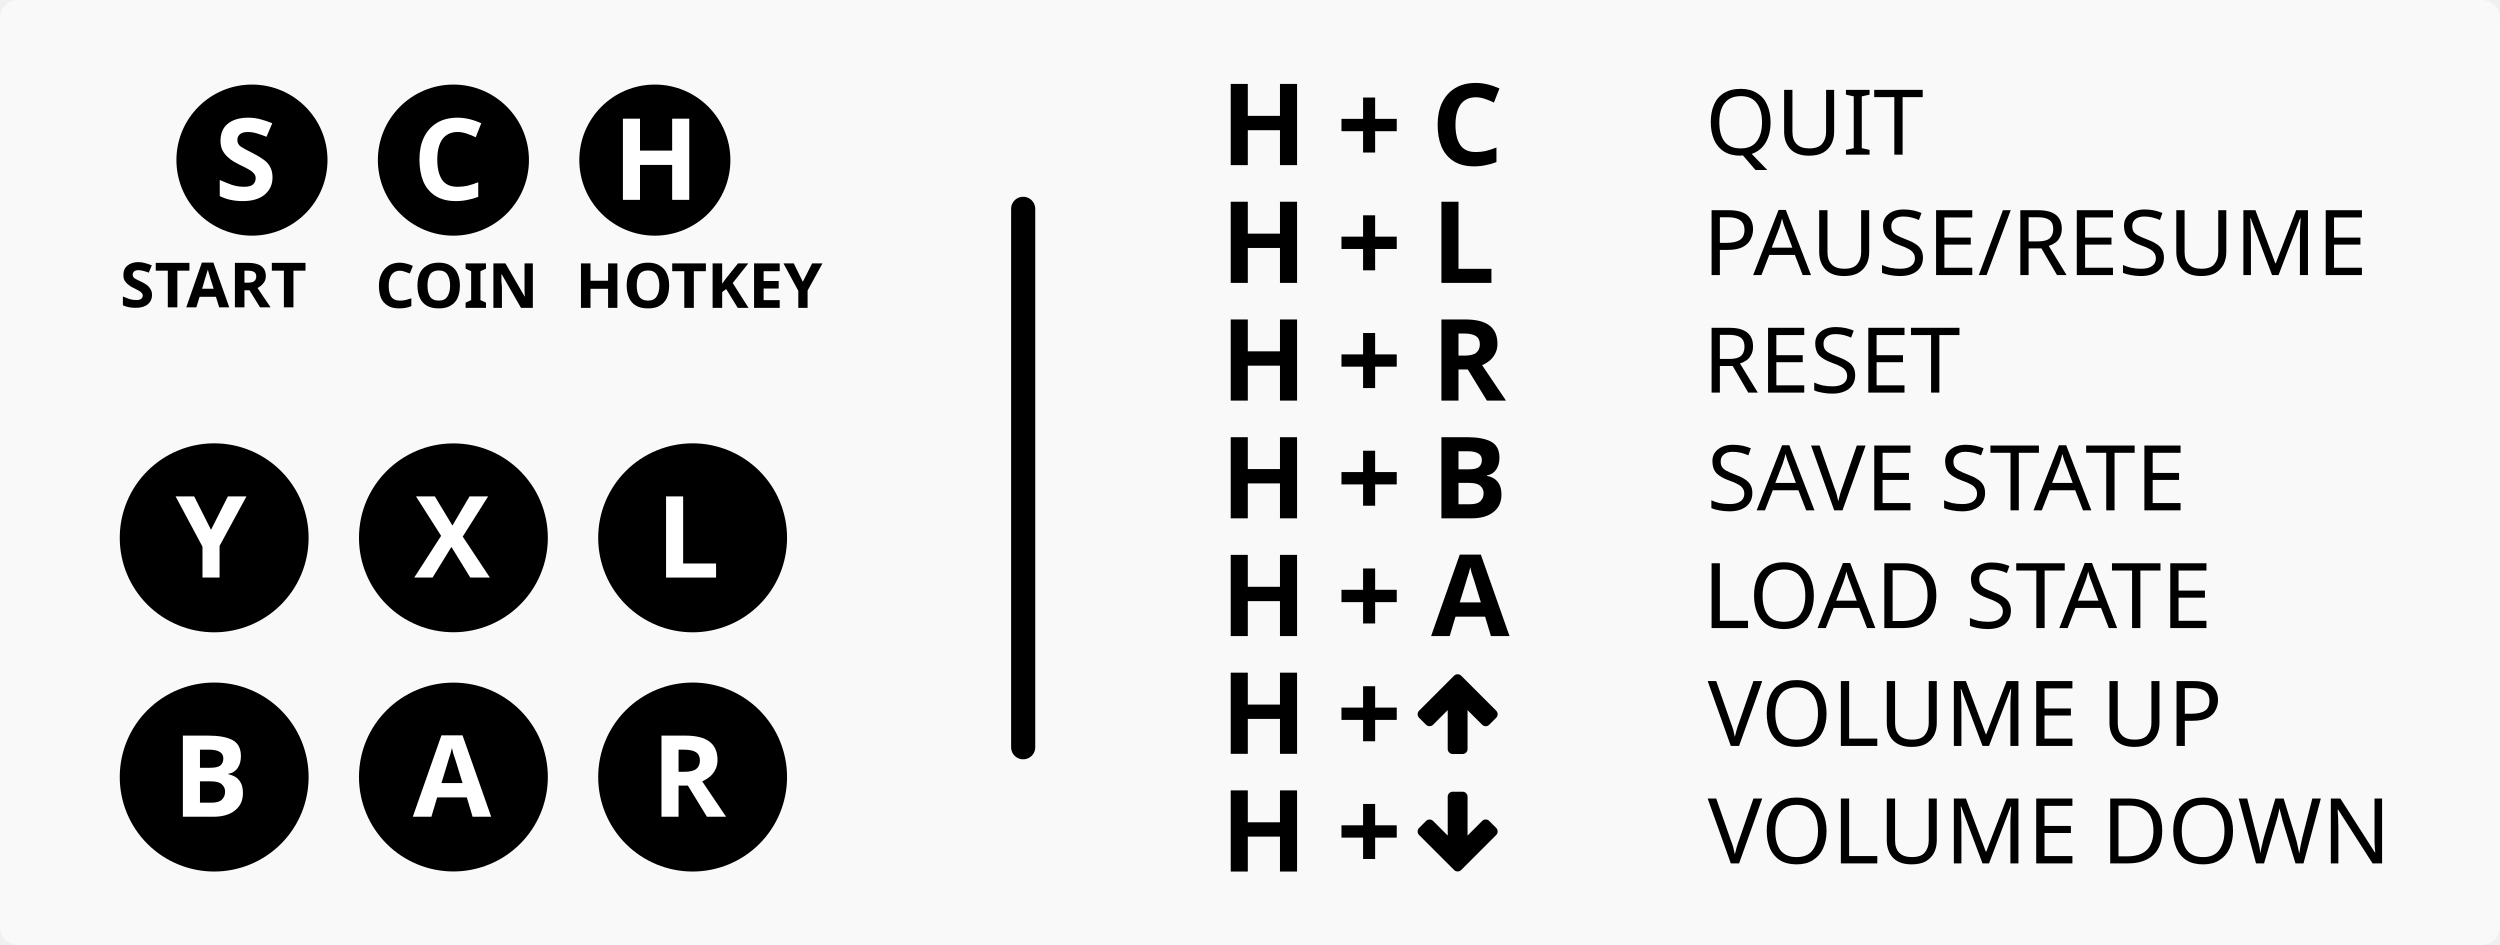
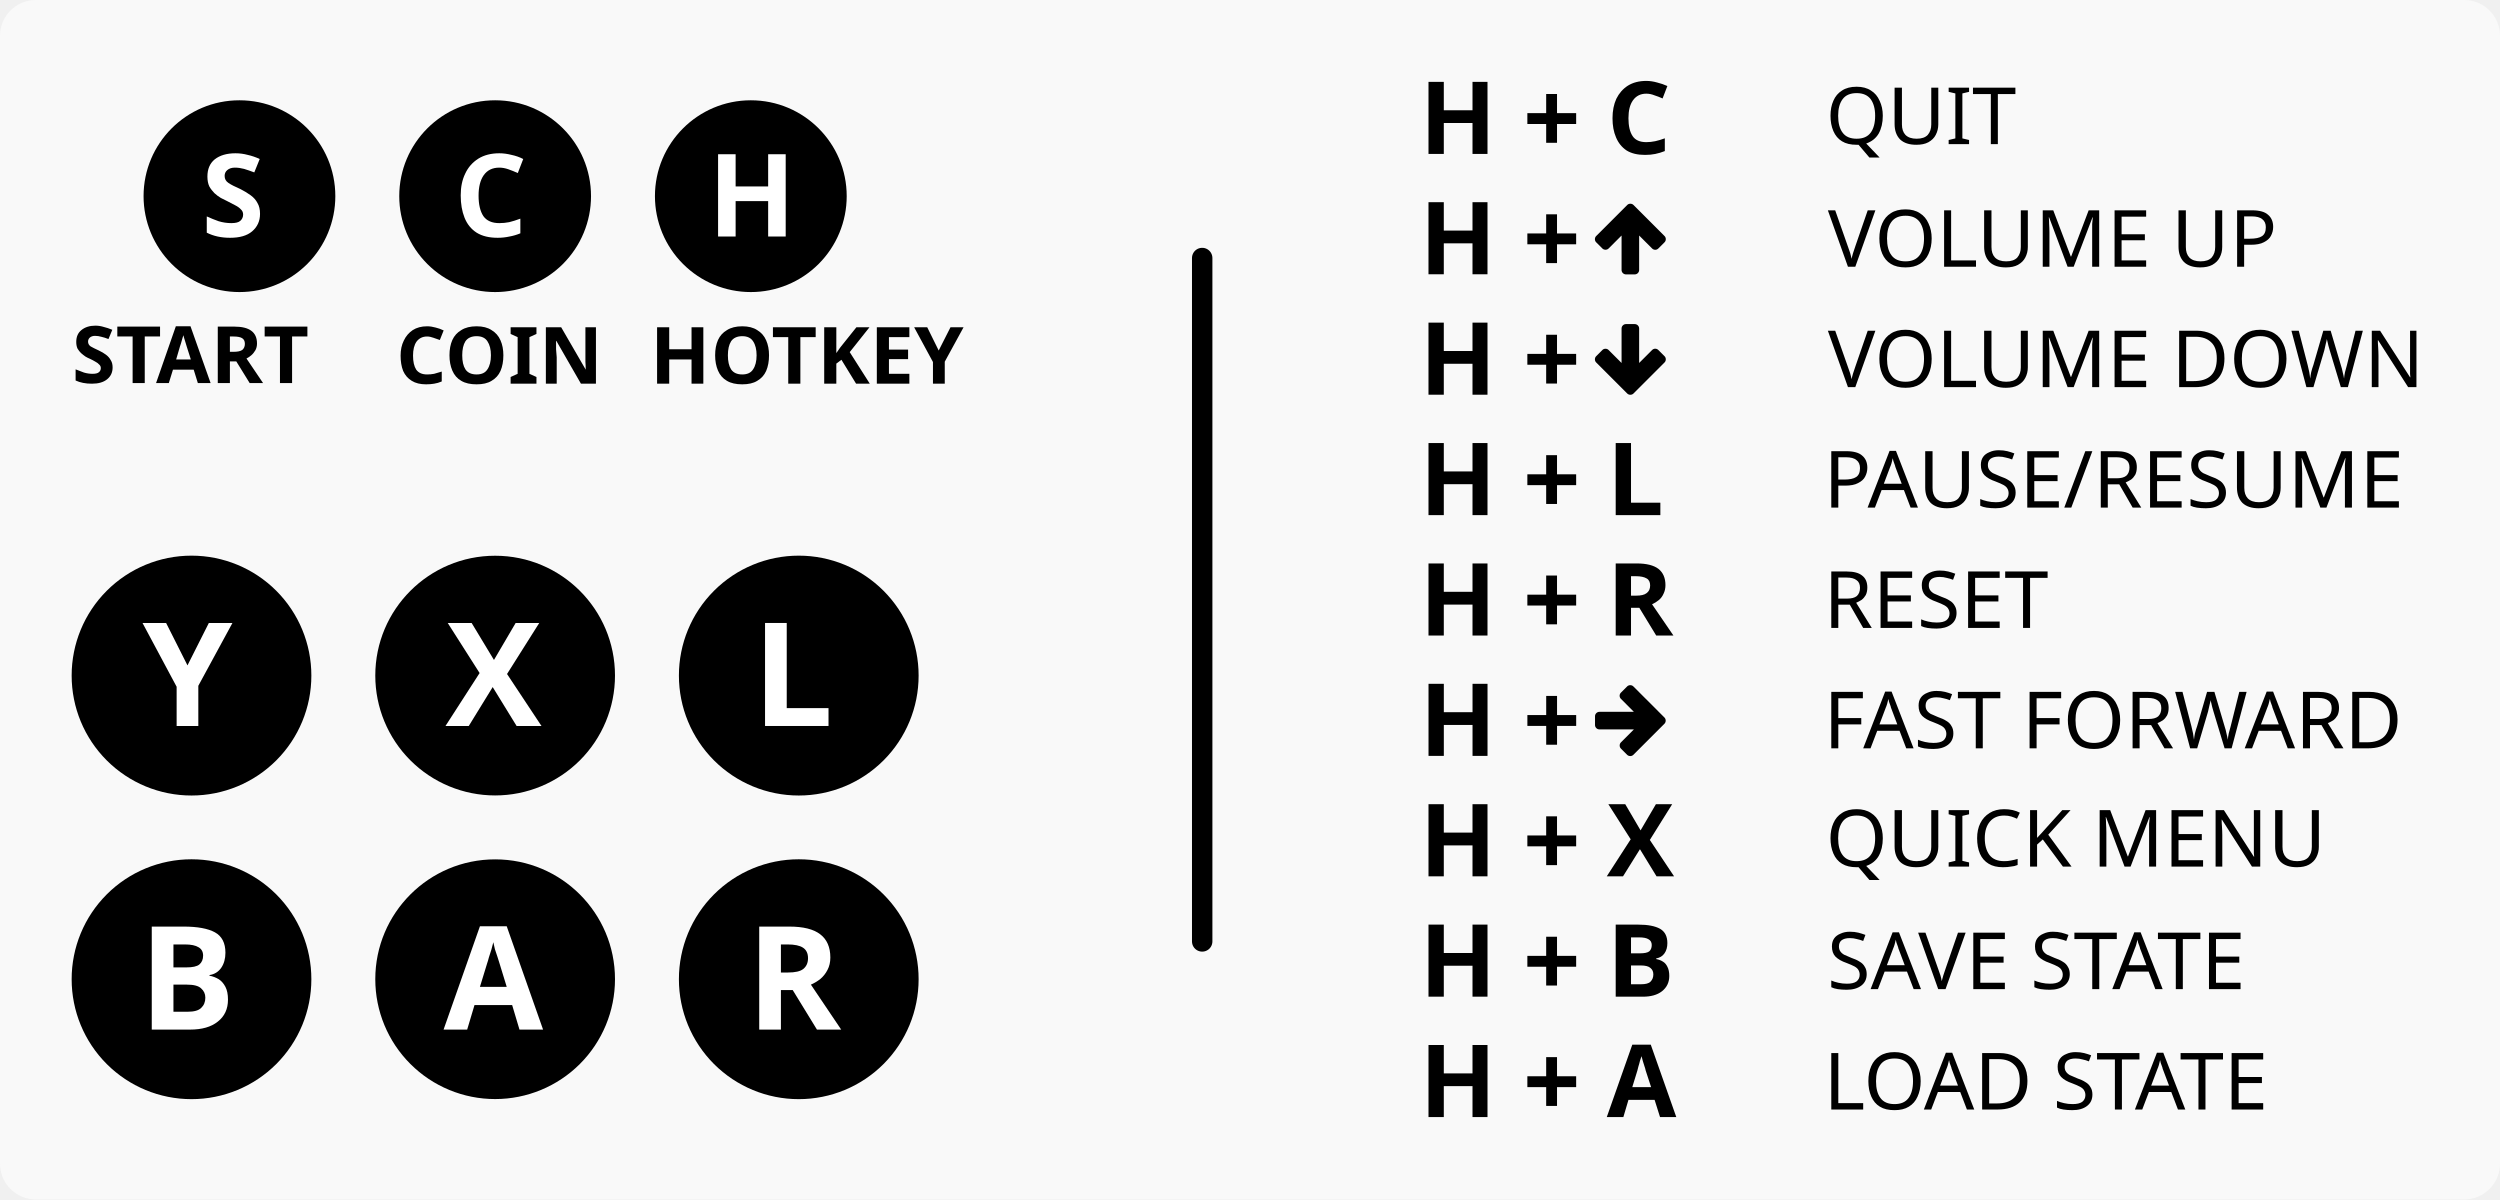
- <svg xmlns="http://www.w3.org/2000/svg" width="155.463mm" height="58.765mm" viewBox="0 0 155.463 58.765" version="1.1" id="svg5">
+ <svg xmlns="http://www.w3.org/2000/svg" width="122.483mm" height="58.765mm" viewBox="0 0 122.483 58.765" version="1.1" id="svg5">
  <defs id="defs2">
    <rect x="373.831" y="487.465" width="45.841" height="41.322" id="rect47304" />
  </defs>
  <g id="layer1" transform="translate(-30.48673,-134.1858)">
-     <rect style="fill:#f9f9f9;stroke:none;stroke-width:1.265;stroke-opacity:0.613" id="rect1440" width="155.463" height="58.765" x="30.487" y="134.186" ry="1.133" />
-     <text xml:space="preserve" transform="scale(0.2645833)" id="text47302" style="font-style:normal;font-weight:normal;font-size:40px;line-height:1.25;font-family:sans-serif;letter-spacing:0px;word-spacing:0px;white-space:pre;shape-inside:url(#rect47304);fill:#000000;fill-opacity:1;stroke:none" />
-     <g id="g842-2" transform="matrix(0.1381003,0,0,0.1381003,-11.63794,130.1553)" style="fill:#000000;stroke:none">
+     <rect style="fill:#f9f9f9;stroke:none;stroke-width:1.265;stroke-opacity:0.613" id="rect1440" width="122.483" height="58.765" x="30.487" y="134.186" ry="1.757" />
+     <text xml:space="preserve" transform="scale(0.2645833)" id="text47302" style="font-style:normal;font-weight:normal;font-size:40px;line-height:1.25;font-family:sans-serif;letter-spacing:0px;word-spacing:0px;white-space:pre;shape-inside:url(#rect47304);display:inline;fill:#000000;fill-opacity:1;stroke:none" />
+     <g id="g842-2" transform="matrix(0.1381003,0,0,0.1381003,-15.57484,129.8098)" style="fill:#000000;stroke:none">
      <path d="m 443.996,379.078 c 0.008,-11.281 -4.469,-22.105 -12.441,-30.086 -7.977,-7.98 -18.797,-12.461 -30.078,-12.461 -11.282,0 -22.102,4.481 -30.075,12.461 -7.976,7.981 -12.453,18.805 -12.445,30.086 -0.008,11.281 4.469,22.106 12.445,30.086 7.973,7.981 18.793,12.465 30.075,12.465 11.281,0 22.101,-4.484 30.078,-12.465 7.972,-7.98 12.449,-18.805 12.441,-30.086 z" style="fill:#000000;stroke:none;stroke-width:0.75;stroke-linecap:butt;stroke-linejoin:miter;stroke-miterlimit:4;stroke-dasharray:none;stroke-opacity:1" id="path844-0" />
    </g>
-     <g id="g846-8" transform="matrix(0.1381003,0,0,0.1381003,-11.63794,130.1553)" style="fill:#000000;stroke:none">
+     <g id="g846-8" transform="matrix(0.1381003,0,0,0.1381003,-15.57484,129.8098)" style="fill:#000000;stroke:none">
      <path d="m 551.715,271.363 c 0,-23.484 -19.039,-42.519 -42.52,-42.519 -23.484,0 -42.519,19.035 -42.519,42.519 0,11.278 4.476,22.09 12.453,30.067 7.973,7.972 18.789,12.453 30.066,12.453 11.278,0 22.09,-4.481 30.067,-12.453 7.972,-7.977 12.453,-18.789 12.453,-30.067 z" style="fill:#000000;stroke:none;stroke-width:0.75;stroke-linecap:butt;stroke-linejoin:miter;stroke-miterlimit:4;stroke-dasharray:none;stroke-opacity:1" id="path848-7" />
    </g>
-     <g id="g850-0" transform="matrix(0.1381003,0,0,0.1381003,-11.63794,130.1553)" style="fill:#000000;stroke:none">
+     <g id="g850-0" transform="matrix(0.1381003,0,0,0.1381003,-15.57484,129.8098)" style="fill:#000000;stroke:none">
      <path d="m 443.996,271.363 c 0.008,-11.285 -4.469,-22.105 -12.441,-30.086 -7.977,-7.98 -18.797,-12.465 -30.078,-12.465 -11.282,0 -22.102,4.485 -30.075,12.465 -7.976,7.981 -12.453,18.801 -12.445,30.086 -0.008,11.282 4.469,22.102 12.445,30.082 7.973,7.981 18.793,12.465 30.075,12.465 11.281,0 22.101,-4.484 30.078,-12.465 7.972,-7.98 12.449,-18.8 12.441,-30.082 z" style="fill:#000000;stroke:none;stroke-width:0.75;stroke-linecap:butt;stroke-linejoin:miter;stroke-miterlimit:4;stroke-dasharray:none;stroke-opacity:1" id="path852-0" />
    </g>
-     <g id="g854-7" transform="matrix(0.1381003,0,0,0.1381003,-11.63794,130.1553)" style="fill:#000000;stroke:none">
+     <g id="g854-7" transform="matrix(0.1381003,0,0,0.1381003,-15.57484,129.8098)" style="fill:#000000;stroke:none">
      <path d="m 452.5,101.281 c 0,-18.785 -15.227,-34.015 -34.016,-34.015 -18.785,0 -34.015,15.23 -34.015,34.015 0,9.024 3.586,17.676 9.965,24.055 6.378,6.379 15.031,9.965 24.05,9.965 9.024,0 17.676,-3.586 24.055,-9.965 6.379,-6.379 9.961,-15.031 9.961,-24.055 z" style="fill:#000000;stroke:none;stroke-width:0.75;stroke-linecap:butt;stroke-linejoin:miter;stroke-miterlimit:4;stroke-dasharray:none;stroke-opacity:1" id="path856-3" />
    </g>
-     <g id="g858-9" transform="matrix(0.1381003,0,0,0.1381003,-11.63794,130.1553)" style="fill:#000000;stroke:none">
+     <g id="g858-9" transform="matrix(0.1381003,0,0,0.1381003,-15.57484,129.8098)" style="fill:#000000;stroke:none">
      <path d="m 659.43,271.363 c 0.008,-11.285 -4.469,-22.105 -12.442,-30.086 -7.976,-7.98 -18.797,-12.465 -30.078,-12.465 -11.281,0 -22.101,4.485 -30.074,12.465 -7.977,7.981 -12.453,18.801 -12.445,30.086 -0.008,11.282 4.468,22.102 12.441,30.082 7.977,7.981 18.797,12.465 30.078,12.465 11.281,0 22.102,-4.484 30.078,-12.465 7.973,-7.98 12.45,-18.8 12.442,-30.082 z" style="fill:#000000;stroke:none;stroke-width:0.75;stroke-linecap:butt;stroke-linejoin:miter;stroke-miterlimit:4;stroke-dasharray:none;stroke-opacity:1" id="path860-3" />
    </g>
-     <g id="g882-1" transform="matrix(0.1381003,0,0,0.1381003,-11.63794,130.1553)" style="fill:#000000;stroke:none">
+     <g id="g882-1" transform="matrix(0.1381003,0,0,0.1381003,-15.57484,129.8098)" style="fill:#000000;stroke:none">
      <path d="m 551.715,379.078 c 0,-23.484 -19.039,-42.519 -42.52,-42.519 -23.484,0 -42.519,19.035 -42.519,42.519 0,11.277 4.476,22.094 12.453,30.067 7.973,7.972 18.789,12.453 30.066,12.453 11.278,0 22.09,-4.481 30.067,-12.453 7.972,-7.973 12.453,-18.79 12.453,-30.067 z" style="fill:#000000;stroke:none;stroke-width:0.75;stroke-linecap:butt;stroke-linejoin:miter;stroke-miterlimit:4;stroke-dasharray:none;stroke-opacity:1" id="path884-7" />
    </g>
-     <g id="g886-3" transform="matrix(0.1381003,0,0,0.1381003,-11.63794,130.1553)" style="fill:#000000;stroke:none">
+     <g id="g886-3" transform="matrix(0.1381003,0,0,0.1381003,-15.57484,129.8098)" style="fill:#000000;stroke:none">
      <path d="m 633.918,101.281 c 0,-18.785 -15.23,-34.015 -34.016,-34.015 -18.785,0 -34.015,15.23 -34.015,34.015 0,9.024 3.582,17.676 9.965,24.055 6.378,6.379 15.031,9.965 24.05,9.965 9.024,0 17.672,-3.586 24.055,-9.965 6.379,-6.379 9.961,-15.031 9.961,-24.055 z" style="fill:#000000;stroke:none;stroke-width:0.75;stroke-linecap:butt;stroke-linejoin:miter;stroke-miterlimit:4;stroke-dasharray:none;stroke-opacity:1" id="path888-2" />
    </g>
-     <g id="g894-2" transform="matrix(0.1381003,0,0,0.1381003,-11.63794,130.1553)" style="fill:#000000;stroke:none">
+     <g id="g894-2" transform="matrix(0.1381003,0,0,0.1381003,-15.57484,129.8098)" style="fill:#000000;stroke:none">
      <path d="m 543.211,101.281 c 0,-18.785 -15.231,-34.015 -34.016,-34.015 -18.789,0 -34.015,15.23 -34.015,34.015 0,9.024 3.582,17.676 9.961,24.055 6.379,6.379 15.031,9.965 24.054,9.965 9.02,0 17.672,-3.586 24.051,-9.965 6.379,-6.379 9.965,-15.031 9.965,-24.055 z" style="fill:#000000;stroke:none;stroke-width:0.75;stroke-linecap:butt;stroke-linejoin:miter;stroke-miterlimit:4;stroke-dasharray:none;stroke-opacity:1" id="path896-2" />
    </g>
-     <g id="g898-0" transform="matrix(0.1381003,0,0,0.1381003,-11.63794,130.1553)" style="fill:#000000;stroke:none">
+     <g id="g898-0" transform="matrix(0.1381003,0,0,0.1381003,-15.57484,129.8098)" style="fill:#000000;stroke:none">
      <path d="m 659.43,379.078 c 0.008,-11.281 -4.469,-22.105 -12.442,-30.086 -7.976,-7.98 -18.797,-12.461 -30.078,-12.461 -11.281,0 -22.101,4.481 -30.074,12.461 -7.977,7.981 -12.453,18.805 -12.445,30.086 -0.008,11.281 4.468,22.106 12.441,30.086 7.977,7.981 18.797,12.465 30.078,12.465 11.281,0 22.102,-4.484 30.078,-12.465 7.973,-7.98 12.45,-18.805 12.442,-30.086 z" style="fill:#000000;stroke:none;stroke-width:0.75;stroke-linecap:butt;stroke-linejoin:miter;stroke-miterlimit:4;stroke-dasharray:none;stroke-opacity:1" id="path900-2" />
    </g>
-     <text xml:space="preserve" style="font-style:normal;font-weight:normal;font-size:3.881px;line-height:1.25;font-family:sans-serif;letter-spacing:0px;word-spacing:0px;fill:#000000;fill-opacity:1;stroke:none;stroke-width:0.265" x="37.957" y="153.298" id="text14878">
-       <tspan id="tspan14876" style="font-style:normal;font-variant:normal;font-weight:800;font-stretch:normal;font-size:3.881px;font-family:Rubik;-inkscape-font-specification:'Rubik Ultra-Bold';stroke-width:0.265" x="37.957" y="153.298">START</tspan>
+     <text xml:space="preserve" style="font-style:normal;font-weight:normal;font-size:3.881px;line-height:1.25;font-family:sans-serif;letter-spacing:0px;word-spacing:0px;fill:#000000;fill-opacity:1;stroke:none;stroke-width:0.265" x="34.02" y="152.953" id="text14878">
+       <tspan id="tspan14876" style="font-style:normal;font-variant:normal;font-weight:800;font-stretch:normal;font-size:3.881px;font-family:Rubik;-inkscape-font-specification:'Rubik Ultra-Bold';stroke-width:0.265" x="34.02" y="152.953">START</tspan>
    </text>
-     <text xml:space="preserve" style="font-style:normal;font-weight:normal;font-size:7.056px;line-height:1.25;font-family:sans-serif;letter-spacing:0px;word-spacing:0px;fill:#000000;fill-opacity:1;stroke:none;stroke-width:0.265" x="43.823" y="146.612" id="text14878-18">
-       <tspan id="tspan14876-22" style="font-style:normal;font-variant:normal;font-weight:bold;font-stretch:normal;font-size:7.056px;font-family:Rubik;-inkscape-font-specification:'Rubik Bold';fill:#ffffff;stroke-width:0.265" x="43.823" y="146.612">S</tspan>
+     <text xml:space="preserve" style="font-style:normal;font-weight:normal;font-size:5.644px;line-height:1.25;font-family:sans-serif;letter-spacing:0px;word-spacing:0px;fill:#000000;fill-opacity:1;stroke:none;stroke-width:0.265" x="40.353" y="145.773" id="text14878-18">
+       <tspan id="tspan14876-22" style="font-style:normal;font-variant:normal;font-weight:bold;font-stretch:normal;font-size:5.644px;font-family:Rubik;-inkscape-font-specification:'Rubik Bold';fill:#ffffff;stroke-width:0.265" x="40.353" y="145.773">S</tspan>
    </text>
-     <text xml:space="preserve" style="font-style:normal;font-weight:normal;font-size:7.056px;line-height:1.25;font-family:sans-serif;letter-spacing:0px;word-spacing:0px;fill:#000000;fill-opacity:1;stroke:none;stroke-width:0.265" x="41.22" y="184.976" id="text14878-18-4">
-       <tspan id="tspan14876-22-4" style="font-style:normal;font-variant:normal;font-weight:bold;font-stretch:normal;font-size:7.056px;font-family:Rubik;-inkscape-font-specification:'Rubik Bold';fill:#ffffff;stroke-width:0.265" x="41.22" y="184.976">B</tspan>
+     <text xml:space="preserve" style="font-style:normal;font-weight:normal;font-size:7.056px;line-height:1.25;font-family:sans-serif;letter-spacing:0px;word-spacing:0px;fill:#000000;fill-opacity:1;stroke:none;stroke-width:0.265" x="37.283" y="184.63" id="text14878-18-4">
+       <tspan id="tspan14876-22-4" style="font-style:normal;font-variant:normal;font-weight:bold;font-stretch:normal;font-size:7.056px;font-family:Rubik;-inkscape-font-specification:'Rubik Bold';fill:#ffffff;stroke-width:0.265" x="37.283" y="184.63">B</tspan>
    </text>
-     <text xml:space="preserve" style="font-style:normal;font-weight:normal;font-size:7.056px;line-height:1.25;font-family:sans-serif;letter-spacing:0px;word-spacing:0px;fill:#000000;fill-opacity:1;stroke:none;stroke-width:0.265" x="41.407" y="170.1" id="text14878-18-4-93">
-       <tspan id="tspan14876-22-4-2" style="font-style:normal;font-variant:normal;font-weight:bold;font-stretch:normal;font-size:7.056px;font-family:Rubik;-inkscape-font-specification:'Rubik Bold';fill:#ffffff;stroke-width:0.265" x="41.407" y="170.1">Y</tspan>
+     <text xml:space="preserve" style="font-style:normal;font-weight:normal;font-size:7.056px;line-height:1.25;font-family:sans-serif;letter-spacing:0px;word-spacing:0px;fill:#000000;fill-opacity:1;stroke:none;stroke-width:0.265" x="37.47" y="169.754" id="text14878-18-4-93">
+       <tspan id="tspan14876-22-4-2" style="font-style:normal;font-variant:normal;font-weight:bold;font-stretch:normal;font-size:7.056px;font-family:Rubik;-inkscape-font-specification:'Rubik Bold';fill:#ffffff;stroke-width:0.265" x="37.47" y="169.754">Y</tspan>
    </text>
-     <text xml:space="preserve" style="font-style:normal;font-weight:normal;font-size:7.056px;line-height:1.25;font-family:sans-serif;letter-spacing:0px;word-spacing:0px;fill:#000000;fill-opacity:1;stroke:none;stroke-width:0.265" x="56.248" y="170.1" id="text14878-18-4-93-3">
-       <tspan id="tspan14876-22-4-2-3" style="font-style:normal;font-variant:normal;font-weight:bold;font-stretch:normal;font-size:7.056px;font-family:Rubik;-inkscape-font-specification:'Rubik Bold';fill:#ffffff;stroke-width:0.265" x="56.248" y="170.1">X</tspan>
+     <text xml:space="preserve" style="font-style:normal;font-weight:normal;font-size:7.056px;line-height:1.25;font-family:sans-serif;letter-spacing:0px;word-spacing:0px;fill:#000000;fill-opacity:1;stroke:none;stroke-width:0.265" x="52.311" y="169.755" id="text14878-18-4-93-3">
+       <tspan id="tspan14876-22-4-2-3" style="font-style:normal;font-variant:normal;font-weight:bold;font-stretch:normal;font-size:7.056px;font-family:Rubik;-inkscape-font-specification:'Rubik Bold';fill:#ffffff;stroke-width:0.265" x="52.311" y="169.755">X</tspan>
    </text>
-     <text xml:space="preserve" style="font-style:normal;font-weight:normal;font-size:7.056px;line-height:1.25;font-family:sans-serif;letter-spacing:0px;word-spacing:0px;fill:#000000;fill-opacity:1;stroke:none;stroke-width:0.265" x="71.265" y="170.1" id="text14878-18-4-93-3-0">
-       <tspan id="tspan14876-22-4-2-3-4" style="font-style:normal;font-variant:normal;font-weight:bold;font-stretch:normal;font-size:7.056px;font-family:Rubik;-inkscape-font-specification:'Rubik Bold';fill:#ffffff;stroke-width:0.265" x="71.265" y="170.1">L</tspan>
+     <text xml:space="preserve" style="font-style:normal;font-weight:normal;font-size:7.056px;line-height:1.25;font-family:sans-serif;letter-spacing:0px;word-spacing:0px;fill:#000000;fill-opacity:1;stroke:none;stroke-width:0.265" x="67.328" y="169.754" id="text14878-18-4-93-3-0">
+       <tspan id="tspan14876-22-4-2-3-4" style="font-style:normal;font-variant:normal;font-weight:bold;font-stretch:normal;font-size:7.056px;font-family:Rubik;-inkscape-font-specification:'Rubik Bold';fill:#ffffff;stroke-width:0.265" x="67.328" y="169.754">L</tspan>
    </text>
-     <text xml:space="preserve" style="font-style:normal;font-weight:normal;font-size:7.056px;line-height:1.25;font-family:sans-serif;letter-spacing:0px;word-spacing:0px;fill:#000000;fill-opacity:1;stroke:none;stroke-width:0.265" x="56.156" y="184.976" id="text14878-18-4-9">
-       <tspan id="tspan14876-22-4-1" style="font-style:normal;font-variant:normal;font-weight:bold;font-stretch:normal;font-size:7.056px;font-family:Rubik;-inkscape-font-specification:'Rubik Bold';fill:#ffffff;stroke-width:0.265" x="56.156" y="184.976">A</tspan>
+     <text xml:space="preserve" style="font-style:normal;font-weight:normal;font-size:7.056px;line-height:1.25;font-family:sans-serif;letter-spacing:0px;word-spacing:0px;fill:#000000;fill-opacity:1;stroke:none;stroke-width:0.265" x="52.219" y="184.63" id="text14878-18-4-9">
+       <tspan id="tspan14876-22-4-1" style="font-style:normal;font-variant:normal;font-weight:bold;font-stretch:normal;font-size:7.056px;font-family:Rubik;-inkscape-font-specification:'Rubik Bold';fill:#ffffff;stroke-width:0.265" x="52.219" y="184.63">A</tspan>
    </text>
-     <text xml:space="preserve" style="font-style:normal;font-weight:normal;font-size:7.056px;line-height:1.25;font-family:sans-serif;letter-spacing:0px;word-spacing:0px;fill:#000000;fill-opacity:1;stroke:none;stroke-width:0.265" x="70.979" y="184.976" id="text14878-18-4-9-2">
-       <tspan id="tspan14876-22-4-1-0" style="font-style:normal;font-variant:normal;font-weight:bold;font-stretch:normal;font-size:7.056px;font-family:Rubik;-inkscape-font-specification:'Rubik Bold';fill:#ffffff;stroke-width:0.265" x="70.979" y="184.976">R</tspan>
+     <text xml:space="preserve" style="font-style:normal;font-weight:normal;font-size:7.056px;line-height:1.25;font-family:sans-serif;letter-spacing:0px;word-spacing:0px;fill:#000000;fill-opacity:1;stroke:none;stroke-width:0.265" x="67.042" y="184.63" id="text14878-18-4-9-2">
+       <tspan id="tspan14876-22-4-1-0" style="font-style:normal;font-variant:normal;font-weight:bold;font-stretch:normal;font-size:7.056px;font-family:Rubik;-inkscape-font-specification:'Rubik Bold';fill:#ffffff;stroke-width:0.265" x="67.042" y="184.63">R</tspan>
    </text>
-     <text xml:space="preserve" style="font-style:normal;font-weight:normal;font-size:7.056px;line-height:1.25;font-family:sans-serif;letter-spacing:0px;word-spacing:0px;fill:#000000;fill-opacity:1;stroke:none;stroke-width:0.265" x="56.163" y="146.612" id="text14878-18-5">
-       <tspan id="tspan14876-22-6" style="font-style:normal;font-variant:normal;font-weight:bold;font-stretch:normal;font-size:7.056px;font-family:Rubik;-inkscape-font-specification:'Rubik Bold';fill:#ffffff;stroke-width:0.265" x="56.163" y="146.612">C</tspan>
+     <text xml:space="preserve" style="font-style:normal;font-weight:normal;font-size:5.644px;line-height:1.25;font-family:sans-serif;letter-spacing:0px;word-spacing:0px;fill:#000000;fill-opacity:1;stroke:none;stroke-width:0.265" x="52.73" y="145.773" id="text14878-18-5">
+       <tspan id="tspan14876-22-6" style="font-style:normal;font-variant:normal;font-weight:bold;font-stretch:normal;font-size:5.644px;font-family:Rubik;-inkscape-font-specification:'Rubik Bold';fill:#ffffff;stroke-width:0.265" x="52.73" y="145.773">C</tspan>
    </text>
-     <text xml:space="preserve" style="font-style:normal;font-weight:normal;font-size:7.056px;line-height:1.25;font-family:sans-serif;letter-spacing:0px;word-spacing:0px;fill:#000000;fill-opacity:1;stroke:none;stroke-width:0.265" x="68.581" y="146.612" id="text14878-18-5-4">
-       <tspan id="tspan14876-22-6-4" style="font-style:normal;font-variant:normal;font-weight:bold;font-stretch:normal;font-size:7.056px;font-family:Rubik;-inkscape-font-specification:'Rubik Bold';fill:#ffffff;stroke-width:0.265" x="68.581" y="146.612">H</tspan>
+     <text xml:space="preserve" style="font-style:normal;font-weight:normal;font-size:5.644px;line-height:1.25;font-family:sans-serif;letter-spacing:0px;word-spacing:0px;fill:#000000;fill-opacity:1;stroke:none;stroke-width:0.265" x="65.169" y="145.773" id="text14878-18-5-4">
+       <tspan id="tspan14876-22-6-4" style="font-style:normal;font-variant:normal;font-weight:bold;font-stretch:normal;font-size:5.644px;font-family:Rubik;-inkscape-font-specification:'Rubik Bold';fill:#ffffff;stroke-width:0.265" x="65.169" y="145.773">H</tspan>
    </text>
-     <text xml:space="preserve" style="font-style:normal;font-weight:normal;font-size:3.881px;line-height:1.25;font-family:sans-serif;letter-spacing:0px;word-spacing:0px;fill:#000000;fill-opacity:1;stroke:none;stroke-width:0.265" x="53.833" y="153.332" id="text14878-1">
-       <tspan id="tspan14876-2" style="font-style:normal;font-variant:normal;font-weight:800;font-stretch:normal;font-size:3.881px;font-family:Rubik;-inkscape-font-specification:'Rubik Ultra-Bold';stroke-width:0.265" x="53.833" y="153.332">COIN</tspan>
+     <text xml:space="preserve" style="font-style:normal;font-weight:normal;font-size:3.881px;line-height:1.25;font-family:sans-serif;letter-spacing:0px;word-spacing:0px;fill:#000000;fill-opacity:1;stroke:none;stroke-width:0.265" x="49.896" y="152.986" id="text14878-1">
+       <tspan id="tspan14876-2" style="font-style:normal;font-variant:normal;font-weight:800;font-stretch:normal;font-size:3.881px;font-family:Rubik;-inkscape-font-specification:'Rubik Ultra-Bold';stroke-width:0.265" x="49.896" y="152.986">COIN</tspan>
    </text>
-     <text xml:space="preserve" style="font-style:normal;font-weight:normal;font-size:3.881px;line-height:1.25;font-family:sans-serif;letter-spacing:0px;word-spacing:0px;fill:#000000;fill-opacity:1;stroke:none;stroke-width:0.265" x="66.271" y="153.332" id="text14878-1-5">
-       <tspan id="tspan14876-2-9" style="font-style:normal;font-variant:normal;font-weight:800;font-stretch:normal;font-size:3.881px;font-family:Rubik;-inkscape-font-specification:'Rubik Ultra-Bold';stroke-width:0.265" x="66.271" y="153.332">HOTKEY</tspan>
+     <text xml:space="preserve" style="font-style:normal;font-weight:normal;font-size:3.881px;line-height:1.25;font-family:sans-serif;letter-spacing:0px;word-spacing:0px;fill:#000000;fill-opacity:1;stroke:none;stroke-width:0.265" x="62.334" y="152.986" id="text14878-1-5">
+       <tspan id="tspan14876-2-9" style="font-style:normal;font-variant:normal;font-weight:800;font-stretch:normal;font-size:3.881px;font-family:Rubik;-inkscape-font-specification:'Rubik Ultra-Bold';stroke-width:0.265" x="62.334" y="152.986">HOTKEY</tspan>
    </text>
-     <text xml:space="preserve" style="font-style:normal;font-weight:normal;font-size:7.056px;line-height:1.25;font-family:sans-serif;letter-spacing:0px;word-spacing:0px;fill:#000000;fill-opacity:1;stroke:none;stroke-width:0.265" x="106.379" y="144.454" id="text14878-1-5-8">
-       <tspan id="tspan14876-2-9-4" style="font-style:normal;font-variant:normal;font-weight:900;font-stretch:normal;font-size:7.056px;font-family:Rubik;-inkscape-font-specification:'Rubik Heavy';stroke-width:0.265" x="106.379" y="144.454">H + C</tspan>
-     </text>
-     <text xml:space="preserve" style="font-style:normal;font-weight:normal;font-size:7.056px;line-height:1.25;font-family:sans-serif;letter-spacing:0px;word-spacing:0px;fill:#000000;fill-opacity:1;stroke:none;stroke-width:0.265" x="106.379" y="151.776" id="text14878-1-5-8-3">
-       <tspan id="tspan14876-2-9-4-0" style="font-style:normal;font-variant:normal;font-weight:900;font-stretch:normal;font-size:7.056px;font-family:Rubik;-inkscape-font-specification:'Rubik Heavy';stroke-width:0.265" x="106.379" y="151.776">H + L </tspan>
-     </text>
-     <text xml:space="preserve" style="font-style:normal;font-weight:normal;font-size:7.056px;line-height:1.25;font-family:sans-serif;letter-spacing:0px;word-spacing:0px;fill:#000000;fill-opacity:1;stroke:none;stroke-width:0.265" x="106.379" y="159.097" id="text14878-1-5-8-3-8">
-       <tspan id="tspan14876-2-9-4-0-6" style="font-style:normal;font-variant:normal;font-weight:900;font-stretch:normal;font-size:7.056px;font-family:Rubik;-inkscape-font-specification:'Rubik Heavy';stroke-width:0.265" x="106.379" y="159.097">H + R </tspan>
-     </text>
-     <text xml:space="preserve" style="font-style:normal;font-weight:normal;font-size:7.056px;line-height:1.25;font-family:sans-serif;letter-spacing:0px;word-spacing:0px;fill:#000000;fill-opacity:1;stroke:none;stroke-width:0.265" x="106.379" y="166.418" id="text14878-1-5-8-3-8-0">
-       <tspan id="tspan14876-2-9-4-0-6-5" style="font-style:normal;font-variant:normal;font-weight:900;font-stretch:normal;font-size:7.056px;font-family:Rubik;-inkscape-font-specification:'Rubik Heavy';stroke-width:0.265" x="106.379" y="166.418">H + B </tspan>
-     </text>
-     <text xml:space="preserve" style="font-style:normal;font-weight:normal;font-size:7.056px;line-height:1.25;font-family:sans-serif;letter-spacing:0px;word-spacing:0px;fill:#000000;fill-opacity:1;stroke:none;stroke-width:0.265" x="106.379" y="173.74" id="text14878-1-5-8-3-8-0-5">
-       <tspan id="tspan14876-2-9-4-0-6-5-4" style="font-style:normal;font-variant:normal;font-weight:900;font-stretch:normal;font-size:7.056px;font-family:Rubik;-inkscape-font-specification:'Rubik Heavy';stroke-width:0.265" x="106.379" y="173.74">H + A </tspan>
-     </text>
-     <text xml:space="preserve" style="font-style:normal;font-weight:normal;font-size:7.056px;line-height:1.45;font-family:sans-serif;letter-spacing:0px;word-spacing:0px;fill:#000000;fill-opacity:1;stroke:none;stroke-width:0.265" x="106.379" y="188.382" id="text14878-1-5-8-3-8-0-5-3-3">
-       <tspan style="font-style:normal;font-variant:normal;font-weight:900;font-stretch:normal;font-size:7.056px;font-family:Rubik;-inkscape-font-specification:'Rubik Heavy';stroke-width:0.265" x="106.379" y="188.382" id="tspan48608">H +  </tspan>
-     </text>
-     <text xml:space="preserve" style="font-style:normal;font-weight:normal;font-size:5.644px;line-height:1.25;font-family:sans-serif;letter-spacing:0px;word-spacing:0px;fill:#000000;fill-opacity:1;stroke:none;stroke-width:0.265" x="136.527" y="143.805" id="text14878-1-5-8-2">
-       <tspan id="tspan14876-2-9-4-5" style="font-style:normal;font-variant:normal;font-weight:normal;font-stretch:normal;font-size:5.644px;font-family:Rubik;-inkscape-font-specification:Rubik;stroke-width:0.265" x="136.527" y="143.805">QUIT</tspan>
-     </text>
-     <text xml:space="preserve" style="font-style:normal;font-variant:normal;font-weight:normal;font-stretch:normal;font-size:5.644px;line-height:1.25;font-family:Rubik;-inkscape-font-specification:Rubik;letter-spacing:0px;word-spacing:0px;fill:#000000;fill-opacity:1;stroke:none;stroke-width:0.265" x="136.374" y="151.287" id="text14878-1-5-8-2-9">
-       <tspan id="tspan14876-2-9-4-5-3" style="font-style:normal;font-variant:normal;font-weight:normal;font-stretch:normal;font-size:5.644px;font-family:Rubik;-inkscape-font-specification:Rubik;stroke-width:0.265" x="136.374" y="151.287">PAUSE/RESUME</tspan>
-     </text>
-     <text xml:space="preserve" style="font-style:normal;font-weight:normal;font-size:5.644px;line-height:1.25;font-family:sans-serif;letter-spacing:0px;word-spacing:0px;fill:#000000;fill-opacity:1;stroke:none;stroke-width:0.265" x="136.374" y="158.603" id="text14878-1-5-8-2-9-3">
-       <tspan id="tspan14876-2-9-4-5-3-9" style="font-style:normal;font-variant:normal;font-weight:normal;font-stretch:normal;font-size:5.644px;font-family:Rubik;-inkscape-font-specification:Rubik;stroke-width:0.265" x="136.374" y="158.603">RESET</tspan>
-     </text>
-     <text xml:space="preserve" style="font-style:normal;font-weight:normal;font-size:5.644px;line-height:1.25;font-family:sans-serif;letter-spacing:0px;word-spacing:0px;fill:#000000;fill-opacity:1;stroke:none;stroke-width:0.265" x="136.628" y="165.924" id="text14878-1-5-8-2-9-3-0">
-       <tspan id="tspan14876-2-9-4-5-3-9-6" style="font-style:normal;font-variant:normal;font-weight:normal;font-stretch:normal;font-size:5.644px;font-family:Rubik;-inkscape-font-specification:Rubik;stroke-width:0.265" x="136.628" y="165.924">SAVE STATE</tspan>
-     </text>
-     <text xml:space="preserve" style="font-style:normal;font-weight:normal;font-size:5.644px;line-height:1.25;font-family:sans-serif;letter-spacing:0px;word-spacing:0px;fill:#000000;fill-opacity:1;stroke:none;stroke-width:0.265" x="136.374" y="173.246" id="text14878-1-5-8-2-9-3-0-8">
-       <tspan id="tspan14876-2-9-4-5-3-9-6-9" style="font-style:normal;font-variant:normal;font-weight:normal;font-stretch:normal;font-size:5.644px;font-family:Rubik;-inkscape-font-specification:Rubik;stroke-width:0.265" x="136.374" y="173.246">LOAD STATE</tspan>
-     </text>
-     <text xml:space="preserve" style="font-style:normal;font-weight:normal;font-size:5.644px;line-height:1.25;font-family:sans-serif;letter-spacing:0px;word-spacing:0px;fill:#000000;fill-opacity:1;stroke:none;stroke-width:0.265" x="136.679" y="180.567" id="text14878-1-5-8-2-9-3-0-8-6">
-       <tspan id="tspan14876-2-9-4-5-3-9-6-9-5" style="font-style:normal;font-variant:normal;font-weight:normal;font-stretch:normal;font-size:5.644px;font-family:Rubik;-inkscape-font-specification:Rubik;stroke-width:0.265" x="136.679" y="180.567">VOLUME UP</tspan>
-     </text>
-     <text xml:space="preserve" style="font-style:normal;font-weight:normal;font-size:5.644px;line-height:1.25;font-family:sans-serif;letter-spacing:0px;word-spacing:0px;fill:#000000;fill-opacity:1;stroke:none;stroke-width:0.265" x="136.679" y="187.873" id="text14878-1-5-8-2-9-3-0-8-6-4">
-       <tspan id="tspan14876-2-9-4-5-3-9-6-9-5-6" style="font-style:normal;font-variant:normal;font-weight:normal;font-stretch:normal;font-size:5.644px;font-family:Rubik;-inkscape-font-specification:Rubik;stroke-width:0.265" x="136.679" y="187.873">VOLUME DOWN</tspan>
-     </text>
-     <path style="fill:none;stroke:#000000;stroke-width:1.5;stroke-linecap:round;stroke-linejoin:miter;stroke-miterlimit:4;stroke-dasharray:none;stroke-opacity:1" d="m 94.113,147.172 v 33.482" id="path60475" />
-     <text xml:space="preserve" style="font-style:normal;font-weight:normal;font-size:7.056px;line-height:1.25;font-family:sans-serif;letter-spacing:0px;word-spacing:0px;fill:#000000;fill-opacity:1;stroke:none;stroke-width:0.265" x="106.379" y="181.061" id="text14878-1-5-8-3-8-0-5-3">
-       <tspan id="tspan14876-2-9-4-0-6-5-4-6" style="font-style:normal;font-variant:normal;font-weight:900;font-stretch:normal;font-size:7.056px;font-family:Rubik;-inkscape-font-specification:'Rubik Heavy';stroke-width:0.265" x="106.379" y="181.061">H +  </tspan>
-     </text>
-     <g id="g87635" transform="matrix(0.02855507,0,0,0.02855507,126.9173,171.7792)">
-       <g id="g87629">
-         <g id="g87624">
-           <g id="g87620">
-             <path d="m -210.274,154.844 -76.465,76.465 c -4.048,4.048 -4.048,11.139 0,15.187 l 15.372,15.372 c 4.048,4.048 11.139,4.048 15.187,0 l 31.909,-31.909 V 314.705 c 0,5.9 4.895,10.795 10.795,10.795 h 21.616 c 5.9,0 10.795,-4.895 10.795,-10.795 v -84.746 l 31.909,31.909 c 4.233,4.207 10.98,4.207 15.187,0 l 15.372,-15.372 c 4.048,-4.048 4.048,-11.139 0,-15.187 l -76.465,-76.465 c -4.075,-4.048 -11.165,-4.048 -15.214,0 z" id="path87607" style="stroke-width:0.265" />
+     <path style="fill:none;stroke:#000000;stroke-width:1;stroke-linecap:round;stroke-linejoin:miter;stroke-miterlimit:4;stroke-dasharray:none;stroke-opacity:1" d="m 89.386,146.827 v 33.482" id="path60475" />
+     <g id="g1882" transform="translate(-3.936894,0.2087198)">
+       <text xml:space="preserve" style="font-style:normal;font-weight:normal;font-size:4.939px;line-height:1.25;font-family:sans-serif;letter-spacing:0px;word-spacing:0px;fill:#000000;fill-opacity:1;stroke:none;stroke-width:0.265" x="103.972" y="141.518" id="text14878-1-5-8">
+         <tspan id="tspan14876-2-9-4" style="font-style:normal;font-variant:normal;font-weight:900;font-stretch:normal;font-size:4.939px;font-family:Rubik;-inkscape-font-specification:'Rubik Heavy';stroke-width:0.265" x="103.972" y="141.518">H + C</tspan>
+       </text>
+       <text xml:space="preserve" style="font-style:normal;font-weight:normal;font-size:4.939px;line-height:1.25;font-family:sans-serif;letter-spacing:0px;word-spacing:0px;fill:#000000;fill-opacity:1;stroke:none;stroke-width:0.265" x="103.972" y="159.214" id="text14878-1-5-8-3">
+         <tspan id="tspan14876-2-9-4-0" style="font-style:normal;font-variant:normal;font-weight:900;font-stretch:normal;font-size:4.939px;font-family:Rubik;-inkscape-font-specification:'Rubik Heavy';stroke-width:0.265" x="103.972" y="159.214">H + L </tspan>
+       </text>
+       <text xml:space="preserve" style="font-style:normal;font-weight:normal;font-size:4.939px;line-height:1.25;font-family:sans-serif;letter-spacing:0px;word-spacing:0px;fill:#000000;fill-opacity:1;stroke:none;stroke-width:0.265" x="103.972" y="165.113" id="text14878-1-5-8-3-8">
+         <tspan id="tspan14876-2-9-4-0-6" style="font-style:normal;font-variant:normal;font-weight:900;font-stretch:normal;font-size:4.939px;font-family:Rubik;-inkscape-font-specification:'Rubik Heavy';stroke-width:0.265" x="103.972" y="165.113">H + R </tspan>
+       </text>
+       <text xml:space="preserve" style="font-style:normal;font-weight:normal;font-size:4.939px;line-height:1.25;font-family:sans-serif;letter-spacing:0px;word-spacing:0px;fill:#000000;fill-opacity:1;stroke:none;stroke-width:0.265" x="103.972" y="182.808" id="text14878-1-5-8-3-8-0">
+         <tspan id="tspan14876-2-9-4-0-6-5" style="font-style:normal;font-variant:normal;font-weight:900;font-stretch:normal;font-size:4.939px;font-family:Rubik;-inkscape-font-specification:'Rubik Heavy';stroke-width:0.265" x="103.972" y="182.808">H + B </tspan>
+       </text>
+       <text xml:space="preserve" style="font-style:normal;font-weight:normal;font-size:4.939px;line-height:1.25;font-family:sans-serif;letter-spacing:0px;word-spacing:0px;fill:#000000;fill-opacity:1;stroke:none;stroke-width:0.265" x="103.972" y="188.707" id="text14878-1-5-8-3-8-0-5">
+         <tspan id="tspan14876-2-9-4-0-6-5-4" style="font-style:normal;font-variant:normal;font-weight:900;font-stretch:normal;font-size:4.939px;font-family:Rubik;-inkscape-font-specification:'Rubik Heavy';stroke-width:0.265" x="103.972" y="188.707">H + A </tspan>
+       </text>
+       <text xml:space="preserve" style="font-style:normal;font-weight:normal;font-size:4.939px;line-height:1.25;font-family:sans-serif;letter-spacing:0px;word-spacing:0px;fill:#000000;fill-opacity:1;stroke:none;stroke-width:0.265" x="103.972" y="176.91" id="text14878-1-5-8-3-8-0-5-7">
+         <tspan id="tspan14876-2-9-4-0-6-5-4-9" style="font-style:normal;font-variant:normal;font-weight:900;font-stretch:normal;font-size:4.939px;font-family:Rubik;-inkscape-font-specification:'Rubik Heavy';stroke-width:0.265" x="103.972" y="176.91">H + X </tspan>
+       </text>
+       <text xml:space="preserve" style="font-style:normal;font-weight:normal;font-size:3.881px;line-height:1.25;font-family:sans-serif;letter-spacing:0px;word-spacing:0px;fill:#000000;fill-opacity:1;stroke:none;stroke-width:0.265" x="123.873" y="141.041" id="text14878-1-5-8-2">
+         <tspan id="tspan14876-2-9-4-5" style="font-style:normal;font-variant:normal;font-weight:normal;font-stretch:normal;font-size:3.881px;font-family:Rubik;-inkscape-font-specification:Rubik;stroke-width:0.265" x="123.873" y="141.041">QUIT</tspan>
+       </text>
+       <text xml:space="preserve" style="font-style:normal;font-variant:normal;font-weight:normal;font-stretch:normal;font-size:3.881px;line-height:1.25;font-family:Rubik;-inkscape-font-specification:Rubik;letter-spacing:0px;word-spacing:0px;fill:#000000;fill-opacity:1;stroke:none;stroke-width:0.265" x="123.768" y="158.848" id="text14878-1-5-8-2-9">
+         <tspan id="tspan14876-2-9-4-5-3" style="font-style:normal;font-variant:normal;font-weight:normal;font-stretch:normal;font-size:3.881px;font-family:Rubik;-inkscape-font-specification:Rubik;stroke-width:0.265" x="123.768" y="158.848">PAUSE/RESUME</tspan>
+       </text>
+       <text xml:space="preserve" style="font-style:normal;font-weight:normal;font-size:3.881px;line-height:1.25;font-family:sans-serif;letter-spacing:0px;word-spacing:0px;fill:#000000;fill-opacity:1;stroke:none;stroke-width:0.265" x="123.768" y="164.742" id="text14878-1-5-8-2-9-3">
+         <tspan id="tspan14876-2-9-4-5-3-9" style="font-style:normal;font-variant:normal;font-weight:normal;font-stretch:normal;font-size:3.881px;font-family:Rubik;-inkscape-font-specification:Rubik;stroke-width:0.265" x="123.768" y="164.742">RESET</tspan>
+       </text>
+       <text xml:space="preserve" style="font-style:normal;font-weight:normal;font-size:3.881px;line-height:1.25;font-family:sans-serif;letter-spacing:0px;word-spacing:0px;fill:#000000;fill-opacity:1;stroke:none;stroke-width:0.265" x="123.943" y="182.438" id="text14878-1-5-8-2-9-3-0">
+         <tspan id="tspan14876-2-9-4-5-3-9-6" style="font-style:normal;font-variant:normal;font-weight:normal;font-stretch:normal;font-size:3.881px;font-family:Rubik;-inkscape-font-specification:Rubik;stroke-width:0.265" x="123.943" y="182.438">SAVE STATE</tspan>
+       </text>
+       <text xml:space="preserve" style="font-style:normal;font-weight:normal;font-size:3.881px;line-height:1.25;font-family:sans-serif;letter-spacing:0px;word-spacing:0px;fill:#000000;fill-opacity:1;stroke:none;stroke-width:0.265" x="123.768" y="188.337" id="text14878-1-5-8-2-9-3-0-8">
+         <tspan id="tspan14876-2-9-4-5-3-9-6-9" style="font-style:normal;font-variant:normal;font-weight:normal;font-stretch:normal;font-size:3.881px;font-family:Rubik;-inkscape-font-specification:Rubik;stroke-width:0.265" x="123.768" y="188.337">LOAD STATE</tspan>
+       </text>
+       <text xml:space="preserve" style="font-style:normal;font-weight:normal;font-size:3.881px;line-height:1.25;font-family:sans-serif;letter-spacing:0px;word-spacing:0px;fill:#000000;fill-opacity:1;stroke:none;stroke-width:0.265" x="123.978" y="147.047" id="text14878-1-5-8-2-9-3-0-8-6">
+         <tspan id="tspan14876-2-9-4-5-3-9-6-9-5" style="font-style:normal;font-variant:normal;font-weight:normal;font-stretch:normal;font-size:3.881px;font-family:Rubik;-inkscape-font-specification:Rubik;stroke-width:0.265" x="123.978" y="147.047">VOLUME UP</tspan>
+       </text>
+       <text xml:space="preserve" style="font-style:normal;font-weight:normal;font-size:3.881px;line-height:1.25;font-family:sans-serif;letter-spacing:0px;word-spacing:0px;fill:#000000;fill-opacity:1;stroke:none;stroke-width:0.265" x="123.978" y="152.945" id="text14878-1-5-8-2-9-3-0-8-6-4">
+         <tspan id="tspan14876-2-9-4-5-3-9-6-9-5-6" style="font-style:normal;font-variant:normal;font-weight:normal;font-stretch:normal;font-size:3.881px;font-family:Rubik;-inkscape-font-specification:Rubik;stroke-width:0.265" x="123.978" y="152.945">VOLUME DOWN</tspan>
+       </text>
+       <text xml:space="preserve" style="font-style:normal;font-weight:normal;font-size:3.881px;line-height:1.25;font-family:sans-serif;letter-spacing:0px;word-spacing:0px;fill:#000000;fill-opacity:1;stroke:none;stroke-width:0.265" x="123.768" y="170.641" id="text14878-1-5-8-2-9-3-0-8-6-4-2">
+         <tspan id="tspan14876-2-9-4-5-3-9-6-9-5-6-1" style="font-style:normal;font-variant:normal;font-weight:normal;font-stretch:normal;font-size:3.881px;font-family:Rubik;-inkscape-font-specification:Rubik;stroke-width:0.265" x="123.768" y="170.641">FAST FORWARD</tspan>
+       </text>
+       <text xml:space="preserve" style="font-style:normal;font-weight:normal;font-size:3.881px;line-height:1.25;font-family:sans-serif;letter-spacing:0px;word-spacing:0px;fill:#000000;fill-opacity:1;stroke:none;stroke-width:0.265" x="123.873" y="176.433" id="text14878-1-5-8-2-9-3-0-8-6-4-2-8">
+         <tspan id="tspan14876-2-9-4-5-3-9-6-9-5-6-1-6" style="font-style:normal;font-variant:normal;font-weight:normal;font-stretch:normal;font-size:3.881px;font-family:Rubik;-inkscape-font-specification:Rubik;stroke-width:0.265" x="123.873" y="176.433">QUICK MENU</tspan>
+       </text>
+       <g id="g1458" transform="translate(-2.406565,-33.64795)">
+         <text xml:space="preserve" style="font-style:normal;font-weight:normal;font-size:4.939px;line-height:1.25;font-family:sans-serif;letter-spacing:0px;word-spacing:0px;fill:#000000;fill-opacity:1;stroke:none;stroke-width:0.265" x="106.379" y="181.061" id="text14878-1-5-8-3-8-0-5-3">
+           <tspan id="tspan14876-2-9-4-0-6-5-4-6" style="font-style:normal;font-variant:normal;font-weight:900;font-stretch:normal;font-size:4.939px;font-family:Rubik;-inkscape-font-specification:'Rubik Heavy';stroke-width:0.265" x="106.379" y="181.061">H +  </tspan>
+         </text>
+         <g id="g87635" transform="matrix(0.01993774,0,0,0.01993774,120.7473,174.5792)">
+           <g id="g87629">
+             <g id="g87624">
+               <g id="g87620">
+                 <path d="m -210.274,154.844 -76.465,76.465 c -4.048,4.048 -4.048,11.139 0,15.187 l 15.372,15.372 c 4.048,4.048 11.139,4.048 15.187,0 l 31.909,-31.909 V 314.705 c 0,5.9 4.895,10.795 10.795,10.795 h 21.616 c 5.9,0 10.795,-4.895 10.795,-10.795 v -84.746 l 31.909,31.909 c 4.233,4.207 10.98,4.207 15.187,0 l 15.372,-15.372 c 4.048,-4.048 4.048,-11.139 0,-15.187 l -76.465,-76.465 c -4.075,-4.048 -11.165,-4.048 -15.214,0 z" id="path87607" style="stroke-width:0.265" />
+               </g>
+             </g>
          </g>
        </g>
      </g>
-     </g>
-     <g id="g87635-7" transform="matrix(0.02855507,0,0,-0.02855507,126.9173,192.7127)">
-       <g id="g87629-7">
-         <g id="g87624-3">
-           <g id="g87620-4">
-             <path d="m -210.274,154.844 -76.465,76.465 c -4.048,4.048 -4.048,11.139 0,15.187 l 15.372,15.372 c 4.048,4.048 11.139,4.048 15.187,0 l 31.909,-31.909 V 314.705 c 0,5.9 4.895,10.795 10.795,10.795 h 21.616 c 5.9,0 10.795,-4.895 10.795,-10.795 v -84.746 l 31.909,31.909 c 4.233,4.207 10.98,4.207 15.187,0 l 15.372,-15.372 c 4.048,-4.048 4.048,-11.139 0,-15.187 l -76.465,-76.465 c -4.075,-4.048 -11.165,-4.048 -15.214,0 z" id="path87607-1" style="stroke-width:0.265" />
+       <g id="g1467" transform="translate(-2.406565,-35.06784)">
+         <text xml:space="preserve" style="font-style:normal;font-weight:normal;font-size:4.939px;line-height:1.45;font-family:sans-serif;letter-spacing:0px;word-spacing:0px;fill:#000000;fill-opacity:1;stroke:none;stroke-width:0.265" x="106.379" y="188.382" id="text14878-1-5-8-3-8-0-5-3-3">
+           <tspan style="font-style:normal;font-variant:normal;font-weight:900;font-stretch:normal;font-size:4.939px;font-family:Rubik;-inkscape-font-specification:'Rubik Heavy';stroke-width:0.265" x="106.379" y="188.382" id="tspan48608">H +  </tspan>
+         </text>
+         <g id="g87635-4" transform="matrix(0.01993774,0,0,-0.01993774,120.7473,191.413)">
+           <g id="g87629-3">
+             <g id="g87624-1">
+               <g id="g87620-0">
+                 <path d="m -210.274,154.844 -76.465,76.465 c -4.048,4.048 -4.048,11.139 0,15.187 l 15.372,15.372 c 4.048,4.048 11.139,4.048 15.187,0 l 31.909,-31.909 V 314.705 c 0,5.9 4.895,10.795 10.795,10.795 h 21.616 c 5.9,0 10.795,-4.895 10.795,-10.795 v -84.746 l 31.909,31.909 c 4.233,4.207 10.98,4.207 15.187,0 l 15.372,-15.372 c 4.048,-4.048 4.048,-11.139 0,-15.187 l -76.465,-76.465 c -4.075,-4.048 -11.165,-4.048 -15.214,0 z" id="path87607-6" style="stroke-width:0.265" />
+               </g>
+             </g>
+           </g>
+         </g>
+       </g>
+       <g id="g1449" transform="translate(-2.201915,-28.50918)">
+         <text xml:space="preserve" style="font-style:normal;font-weight:normal;font-size:4.939px;line-height:1.45;font-family:sans-serif;letter-spacing:0px;word-spacing:0px;fill:#000000;fill-opacity:1;stroke:none;stroke-width:0.265" x="106.174" y="199.52" id="text14878-1-5-8-3-8-0-5-3-3-9">
+           <tspan style="font-style:normal;font-variant:normal;font-weight:900;font-stretch:normal;font-size:4.939px;font-family:Rubik;-inkscape-font-specification:'Rubik Heavy';stroke-width:0.265" x="106.174" y="199.52" id="tspan48608-1">H +  </tspan>
+         </text>
+         <g id="g87635-4-7" transform="matrix(0,-0.01993774,-0.01993774,0,121.2601,193.7511)">
+           <g id="g87629-3-1">
+             <g id="g87624-1-8">
+               <g id="g87620-0-6">
+                 <path d="m -210.274,154.844 -76.465,76.465 c -4.048,4.048 -4.048,11.139 0,15.187 l 15.372,15.372 c 4.048,4.048 11.139,4.048 15.187,0 l 31.909,-31.909 V 314.705 c 0,5.9 4.895,10.795 10.795,10.795 h 21.616 c 5.9,0 10.795,-4.895 10.795,-10.795 v -84.746 l 31.909,31.909 c 4.233,4.207 10.98,4.207 15.187,0 l 15.372,-15.372 c 4.048,-4.048 4.048,-11.139 0,-15.187 l -76.465,-76.465 c -4.075,-4.048 -11.165,-4.048 -15.214,0 z" id="path87607-6-1" style="stroke-width:0.265" />
+               </g>
+             </g>
          </g>
        </g>
      </g>
    </g>
  </g>
</svg>
